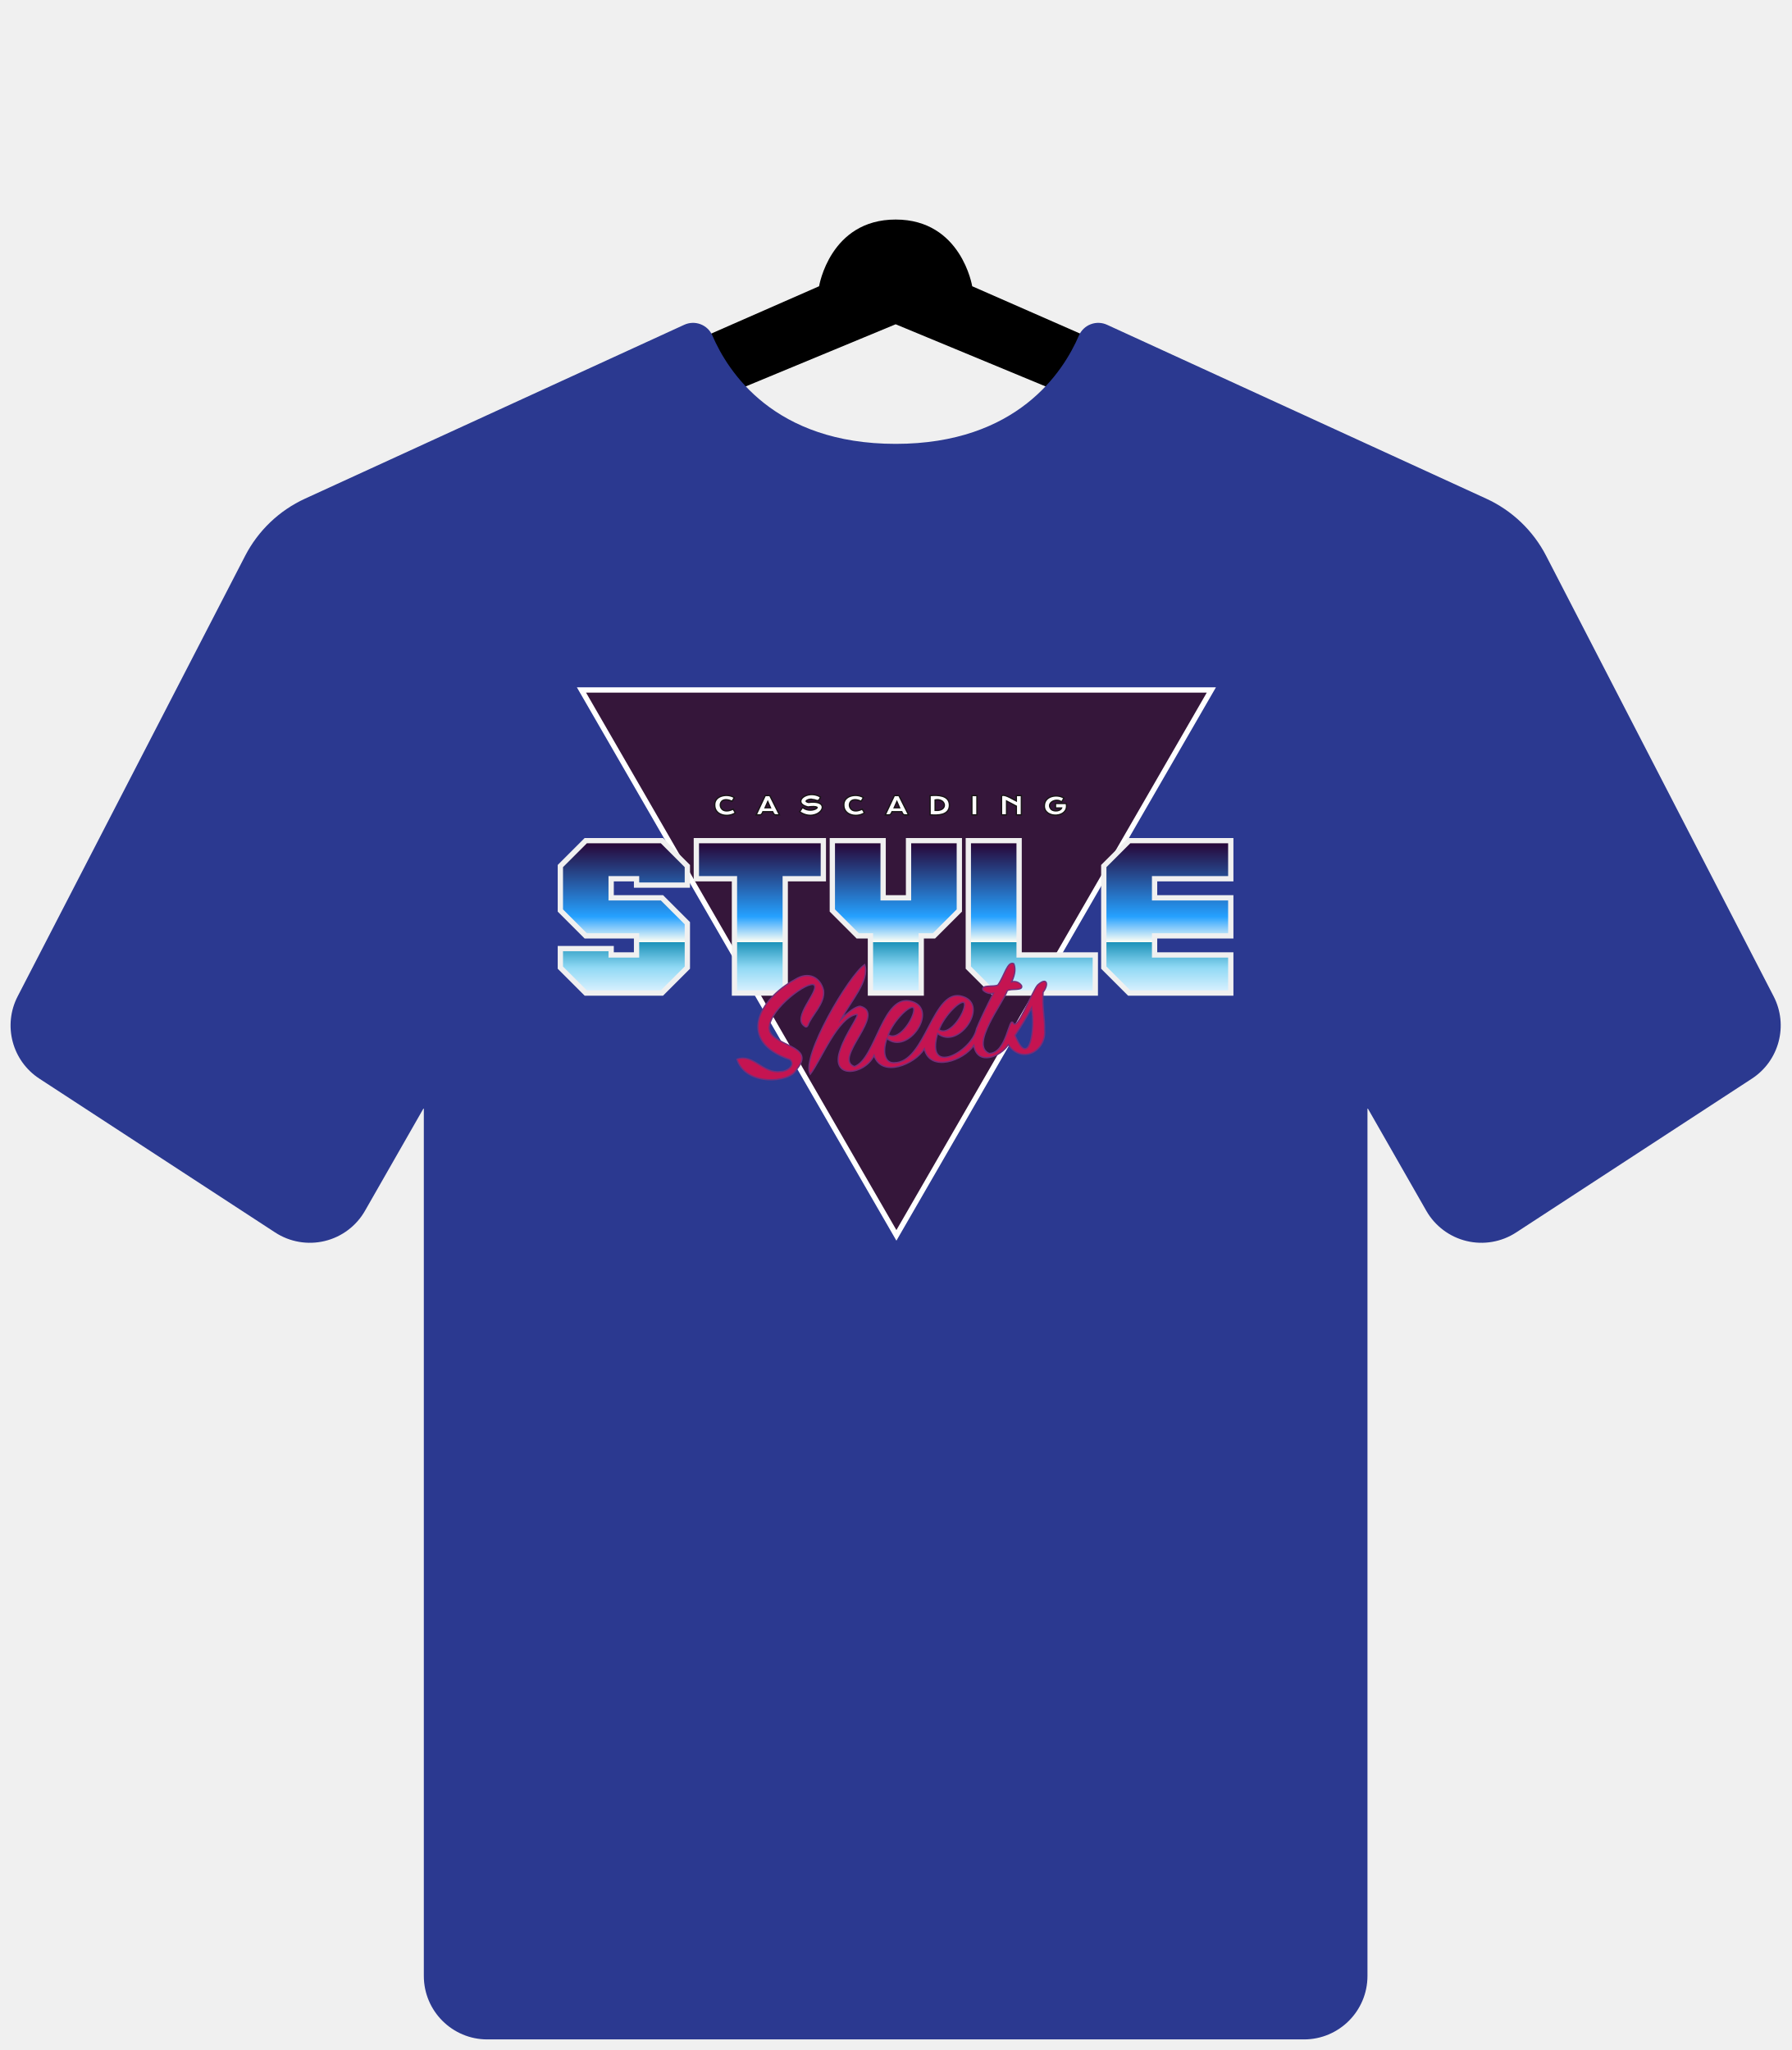
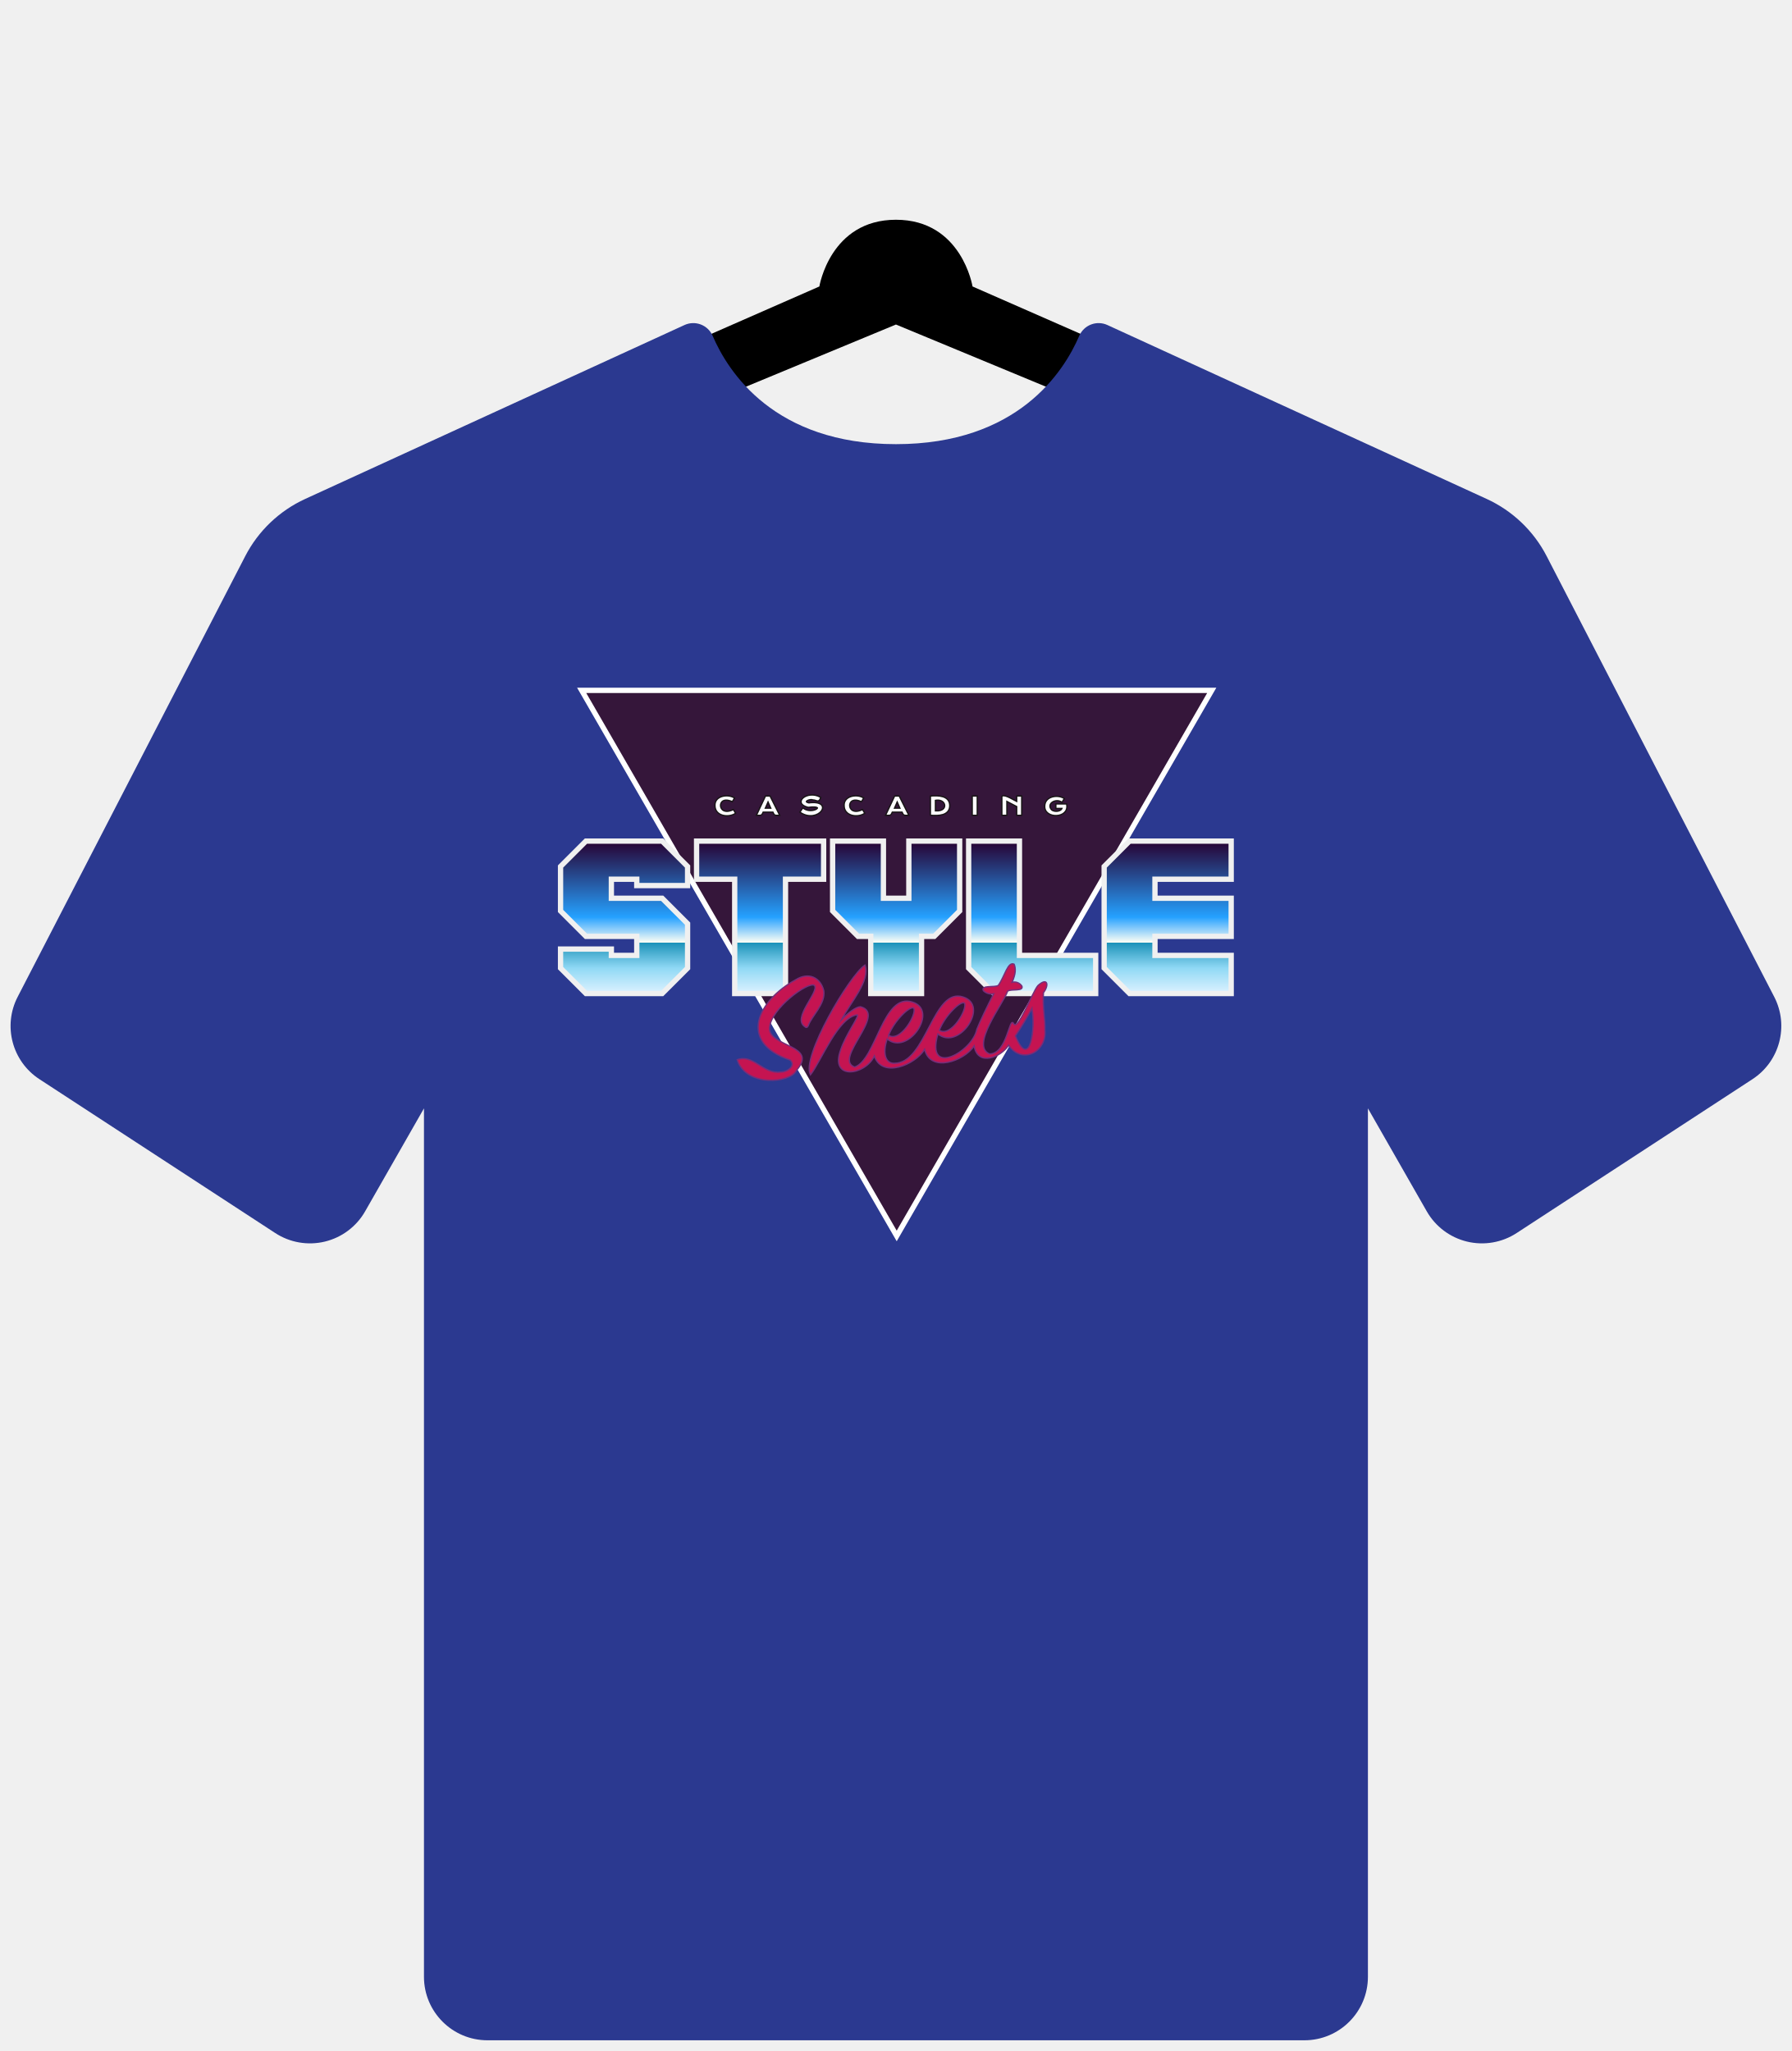
- <svg xmlns="http://www.w3.org/2000/svg" width="338.53" height="387.486" viewBox="0 0 338.53 387.486" class="about__trinket about__shirt" aria-label="Custom t-shirt">
+ <svg xmlns="http://www.w3.org/2000/svg" width="3.385em" height="3.875em" viewBox="0 0 338.53 387.486" class="about__trinket about__shirt" aria-label="Custom t-shirt">
  <defs>
    <linearGradient id="shirt-syle-grad" gradientUnits="userSpaceOnUse" x1="99" y1="187.657" x2="99" y2="158.863">
      <stop offset="0" stop-color="#ddf2ff" />
      <stop offset=".165" stop-color="#90d9f5" />
      <stop offset=".332" stop-color="#1c92b9" />
      <stop offset=".333" stop-color="#fffff5" />
      <stop offset=".5" stop-color="#25a1ff" />
      <stop offset="1" stop-color="#270030" />
    </linearGradient>
  </defs>
  <g class="about__trinket-stroke--round">
    <g>
      <path d="M157.102 16.163a12.163 12.163 0 1112.163 12.163v13.17" class="about__trinket-stroke" fill="none" stroke-width="6" />
      <path d="M154.797 54.105s2.039-12.608 14.468-12.608 14.468 12.608 14.468 12.608l21.942 9.628v12.655l-36.41-15.094-36.41 15.094V63.733z" class="about__trinket-stroke about__shirt-hanger" stroke-width="2" />
    </g>
    <path d="M335.191 188.328l-42.993-83.271a24 24 0 00-11.322-10.805l-71.648-32.857a3.983 3.983 0 00-5.326 2.02c-2.942 6.862-11.674 20.483-34.637 20.483s-31.695-13.62-34.637-20.483a3.984 3.984 0 00-5.326-2.02L57.653 94.252a24 24 0 00-11.321 10.805l-42.994 83.27a12 12 0 004.105 15.556L52 232.958a12 12 0 0016.977-4.096l11.12-19.46v164.084a12 12 0 0012 12h154.335a12 12 0 0012-12V209.402l11.12 19.46a12 12 0 0016.977 4.096l44.557-29.076a12 12 0 004.105-15.554z" fill="#2b3990" class="about__trinket-stroke about__trinket-stroke--thick" />
    <path fill="#35163a" stroke="#ffffff" stroke-miterlimit="10" d="M169.409 233.509l59.52-103.093H109.888l59.521 103.093z" />
    <path d="M105.9 163.7l4.8-4.8h14.4l4.8 4.8v3.6h-9.6v-1.2h-4.8v3.6h9.6l4.8 4.8v8.4l-4.8 4.8h-14.4l-4.8-4.8v-3.6h9.6v1.2h4.8v-3.6h-9.6l-4.8-4.8v-8.4zm49.7-4.8v7.2h-7.2v21.6h-9.6v-21.6h-7.2v-7.2h24zm8.9 18h-2.4l-4.8-4.8v-13.2h9.6v10.8h4.8v-10.8h9.6v13.2l-4.8 4.8h-2.4v10.8h-9.6v-10.8zm28.1-18v21.6H207v7.2h-19.2l-4.8-4.8v-24h9.6zm25.6 7.2v3.6h14.4v7.2h-14.4v3.6h14.4v7.2h-19.2l-4.8-4.8v-19.2l4.8-4.8h19.2v7.2h-14.4z" fill="url(#shirt-syle-grad)" stroke="#f0f0f0" stroke-width="1" />
    <path d="M151.3 153.4l.4-.6c1.9 1.4 4.8-.9 1-.4-2.9-.7-.1-3 2.2-1.7-.3.9-.6.3-1.3.3-.7-.3-2.2.5-.8.8 4.8-.6 1.7 3.7-1.5 1.6zm11.4-2.1l.3-.5c-1.2-.7-3.5-.3-3.4 1.4 0 1.8 2.3 2.2 3.6 1.4l-.3-.5c-3.2 1.5-3.4-3.2-.2-1.8zm-17.3-.8l1.7 3.4c-.7 0-.7.1-1-.6h-2c-.3.7-.3.6-1 .6l1.6-3.4h.7zm.4 2.3l-.7-1.6-.7 1.6h1.4zm-7.5-1.5l.3-.5c-1.2-.7-3.5-.3-3.4 1.4 0 1.8 2.3 2.2 3.6 1.4l-.3-.5c-3.2 1.5-3.4-3.2-.2-1.8zm45.5 2.6h.7v-3.4h-.7v3.4zm-14-3.4l1.7 3.4c-.7 0-.7.1-1-.6h-2c-.3.7-.3.6-1 .6l1.6-3.4h.7zm.4 2.3l-.7-1.6-.7 1.6h1.4zm31.2-.8h-1.8v.6h1.2c-.2.9-1.6 1-2.2.5-1.2-1.3.8-2.5 2-1.7l.3-.5c-1.2-.7-3.4-.3-3.4 1.4-.1 2.3 4.4 2.2 3.9-.3zm-9.2-.4c-.5-.2-2.3-1.4-2.8-1.1v3.4h.7v-2.7l2.1 1.1v1.6h.7v-3.4h-.7v1.1zm-12.9.6c0 1.8-2.1 1.8-3.4 1.7v-3.4c1.3-.1 3.4-.1 3.4 1.7zm-2.7-1.1v2.2h.7c2.1-.2 1.5-2.7-.7-2.2z" fill="#ffffff" stroke="#191517" stroke-width=".5" stroke-miterlimit="6" paint-order="stroke" />
    <path d="M152.693 193.79c-.15.285-.33.453-.659.156-2.431-1.625 2.754-6.506 1.857-7.76-1.018-.947-8.385 4.368-8.534 8.126.058 3.54 9.336 3.096 5.09 7.937-1.123 2.393-9.456 3.173-11.17-2.031 3.106-1.137 4.828 2.768 8.205 2.327 1.39.001 2.917-1.277 1.797-2.276-10.108-3.431-5.941-11.37.989-15.13 2.51-1.606 4.76-.448 5.36 2.041.353 2.528-2.285 4.718-2.935 6.61zm44.438-6.252c-.21 2.776.36 5.055.27 7.13.401 3.91-4.188 6.602-6.853 2.802-1.405 2.233-5.837 4.11-6.507.133-1.964 2.907-8.28 5.129-9.352.65-1.825 2.954-8.078 5.531-9.503 1.244-1.755 3.734-8.497 4.647-6.355-1.167.989-3.003 3.594-6.377 3.115-6.599-3.619.433-6.841 8.8-8.833 11.332-1.799-3.289 7.4-18.844 10.298-20.732 1.02 3.035-2.627 6.835-4.43 10.325 1.228-1.32 2.785-2.464 3.593-2.455 5.11 1.364-5.256 9.898-1.108 11.4 4.061-1.356 5.324-14.123 10.901-12.284 5.07 1.549-.815 10.245-4.762 6.971-.958 2.85-.24 4.666 1.348 4.597 6.07.058 7.276-14.433 12.996-12.523 5.07 1.55-.815 10.246-4.761 6.972-2.386 8.325 6.547 3.402 7.366-.884.629-1.56 1.887-4.2 3.174-6.694a2.249 2.249 0 01-1.946-.585c-.507-1.141 2.141-.557 2.814-1 1.225-1.693 1.793-4.597 2.995-4.01.33.805.33 1.794-.39 3.422a1.69 1.69 0 011.857.714c.375 1.07-1.973.47-2.694.957-.815 2.358-7.113 10.325-3.415 11.869 3.379-.044 3.702-7.277 4.552-5.724.759 1.482 3.515-5.935 4.581-7.194 1.837-1.664 2.166-.095 1.049 1.333zm-19.674 7.11c2.215 1.41 5.375-4.013 4.762-5.116-.61-.621-3.726 2.332-4.762 5.116zm-9.582.954c2.215 1.41 5.375-4.013 4.761-5.116-.61-.62-3.725 2.332-4.761 5.117zm27.07-5.062a60.197 60.197 0 01-3.114 5.161c2.744 6.674 3.883-1.497 3.114-5.16z" fill="#c51451" stroke="#742e7a" stroke-miterlimit="10" stroke-width=".25" />
  </g>
</svg>
